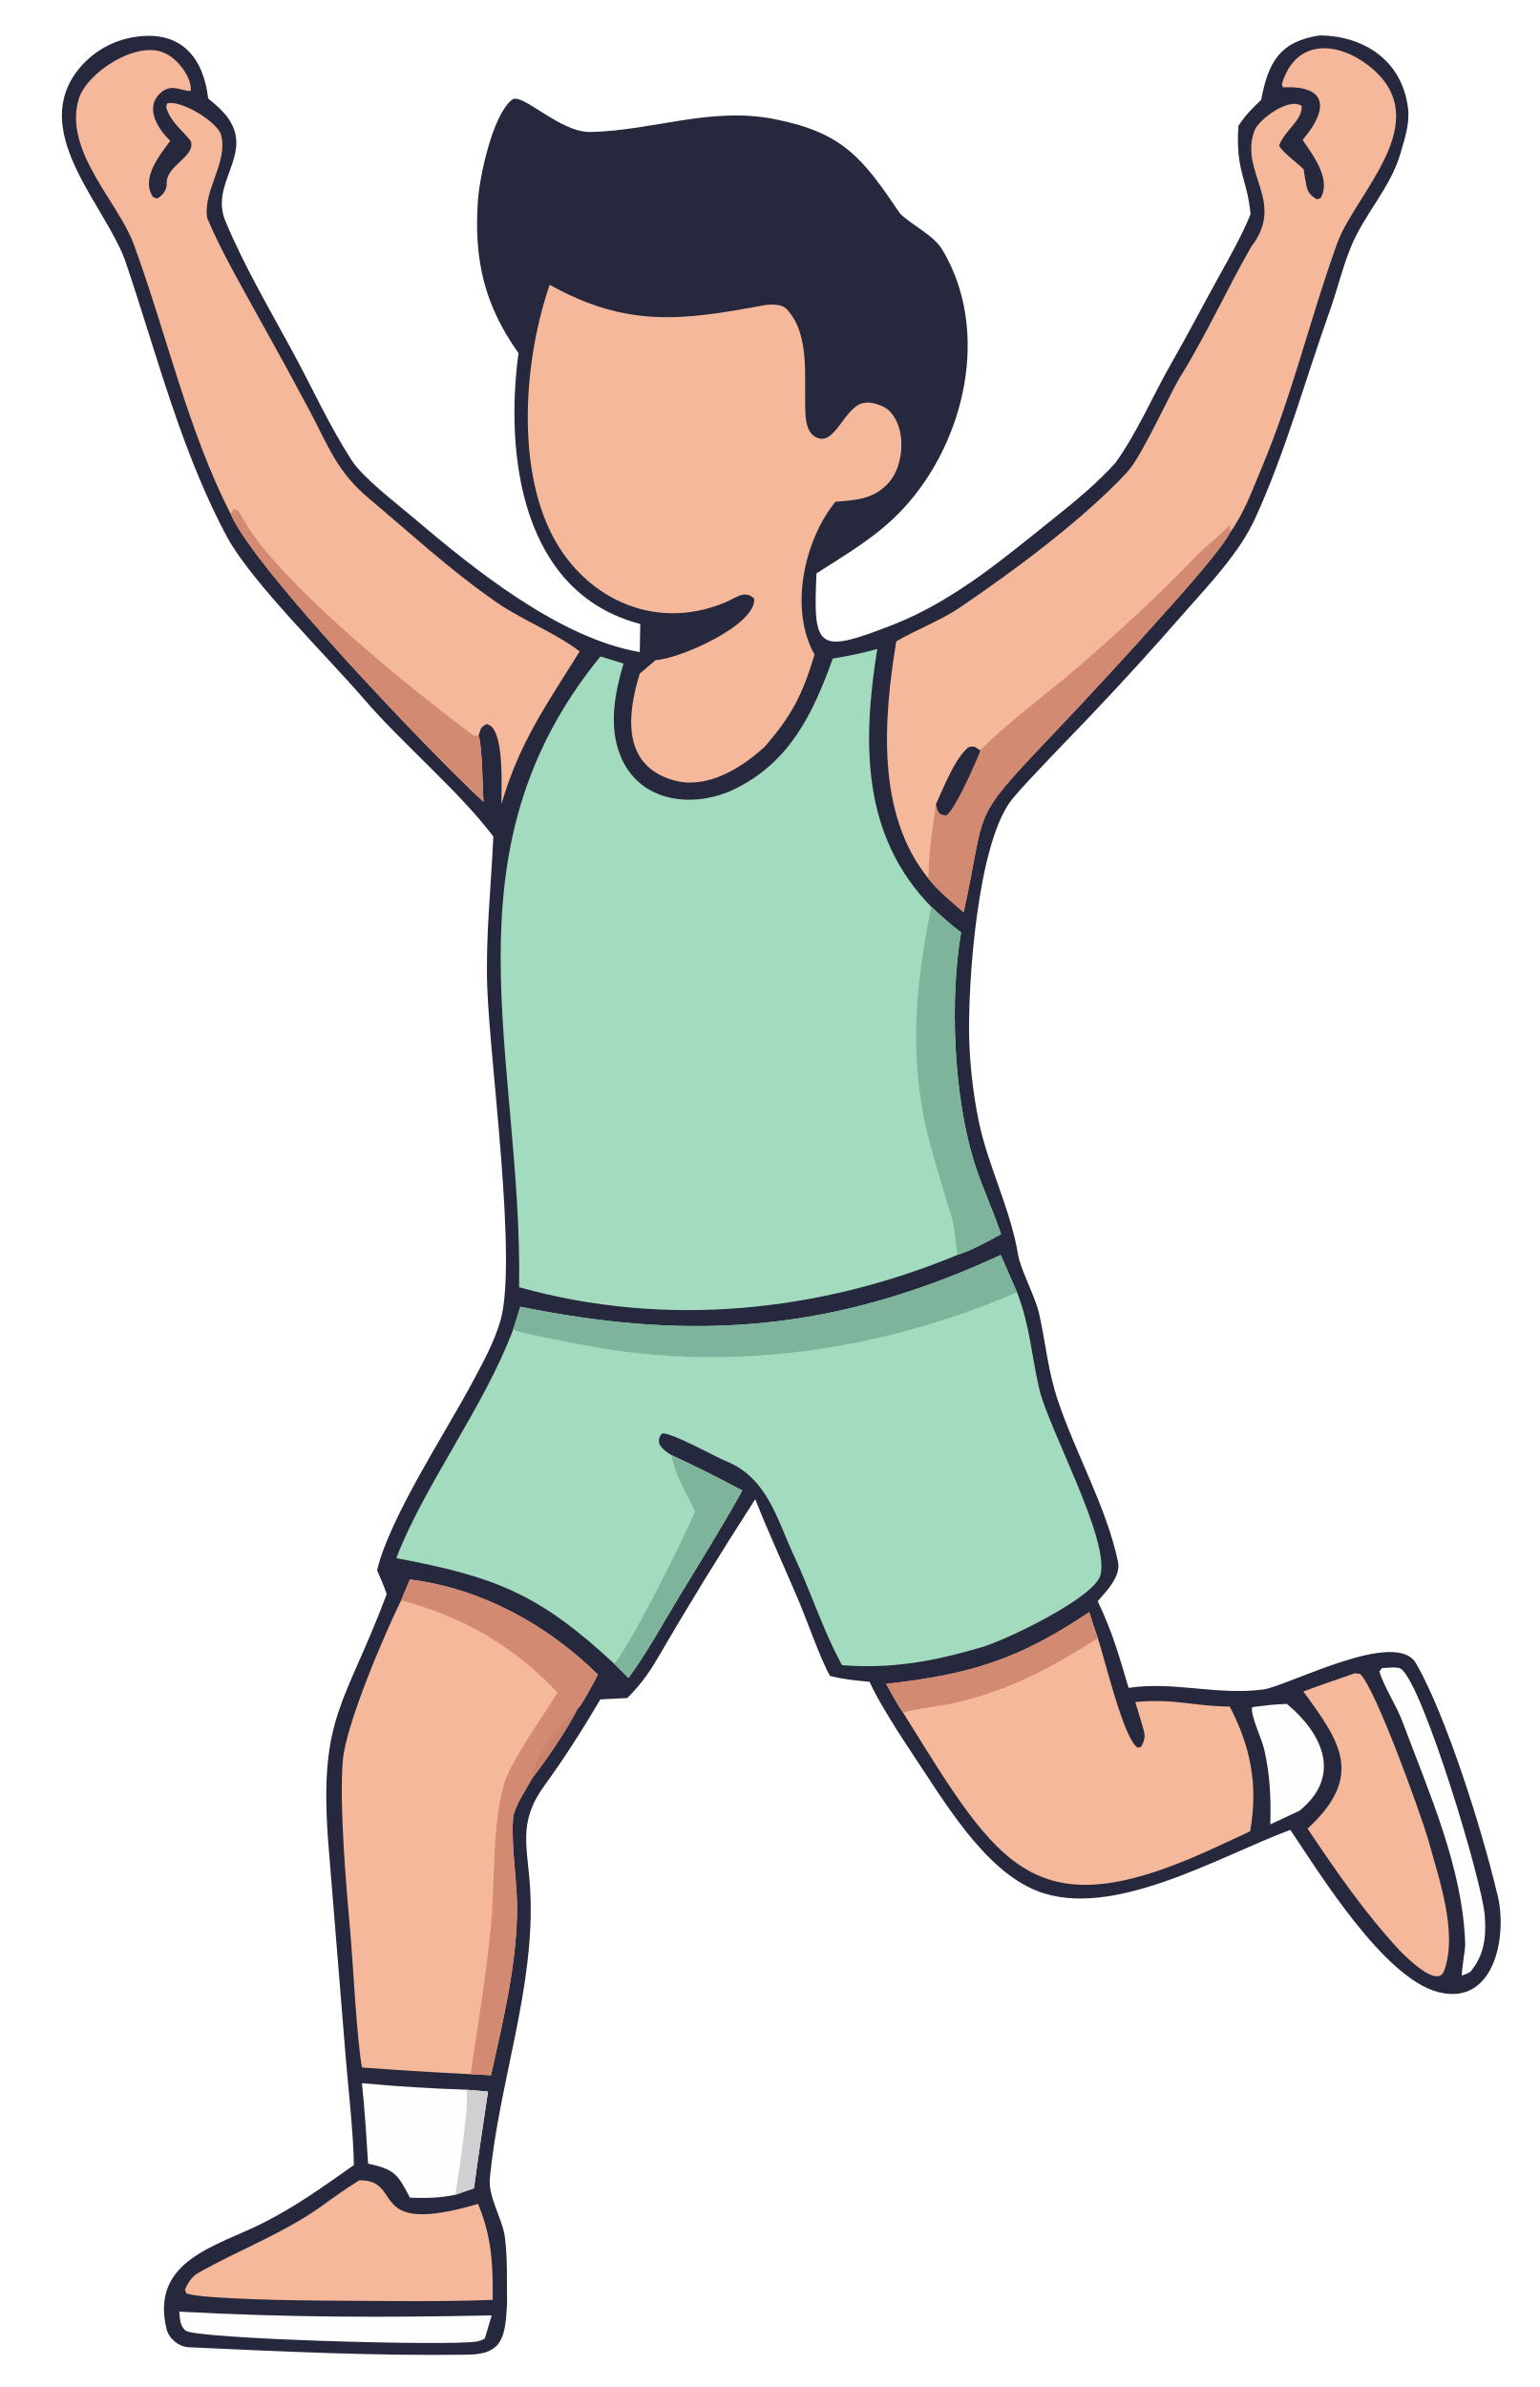
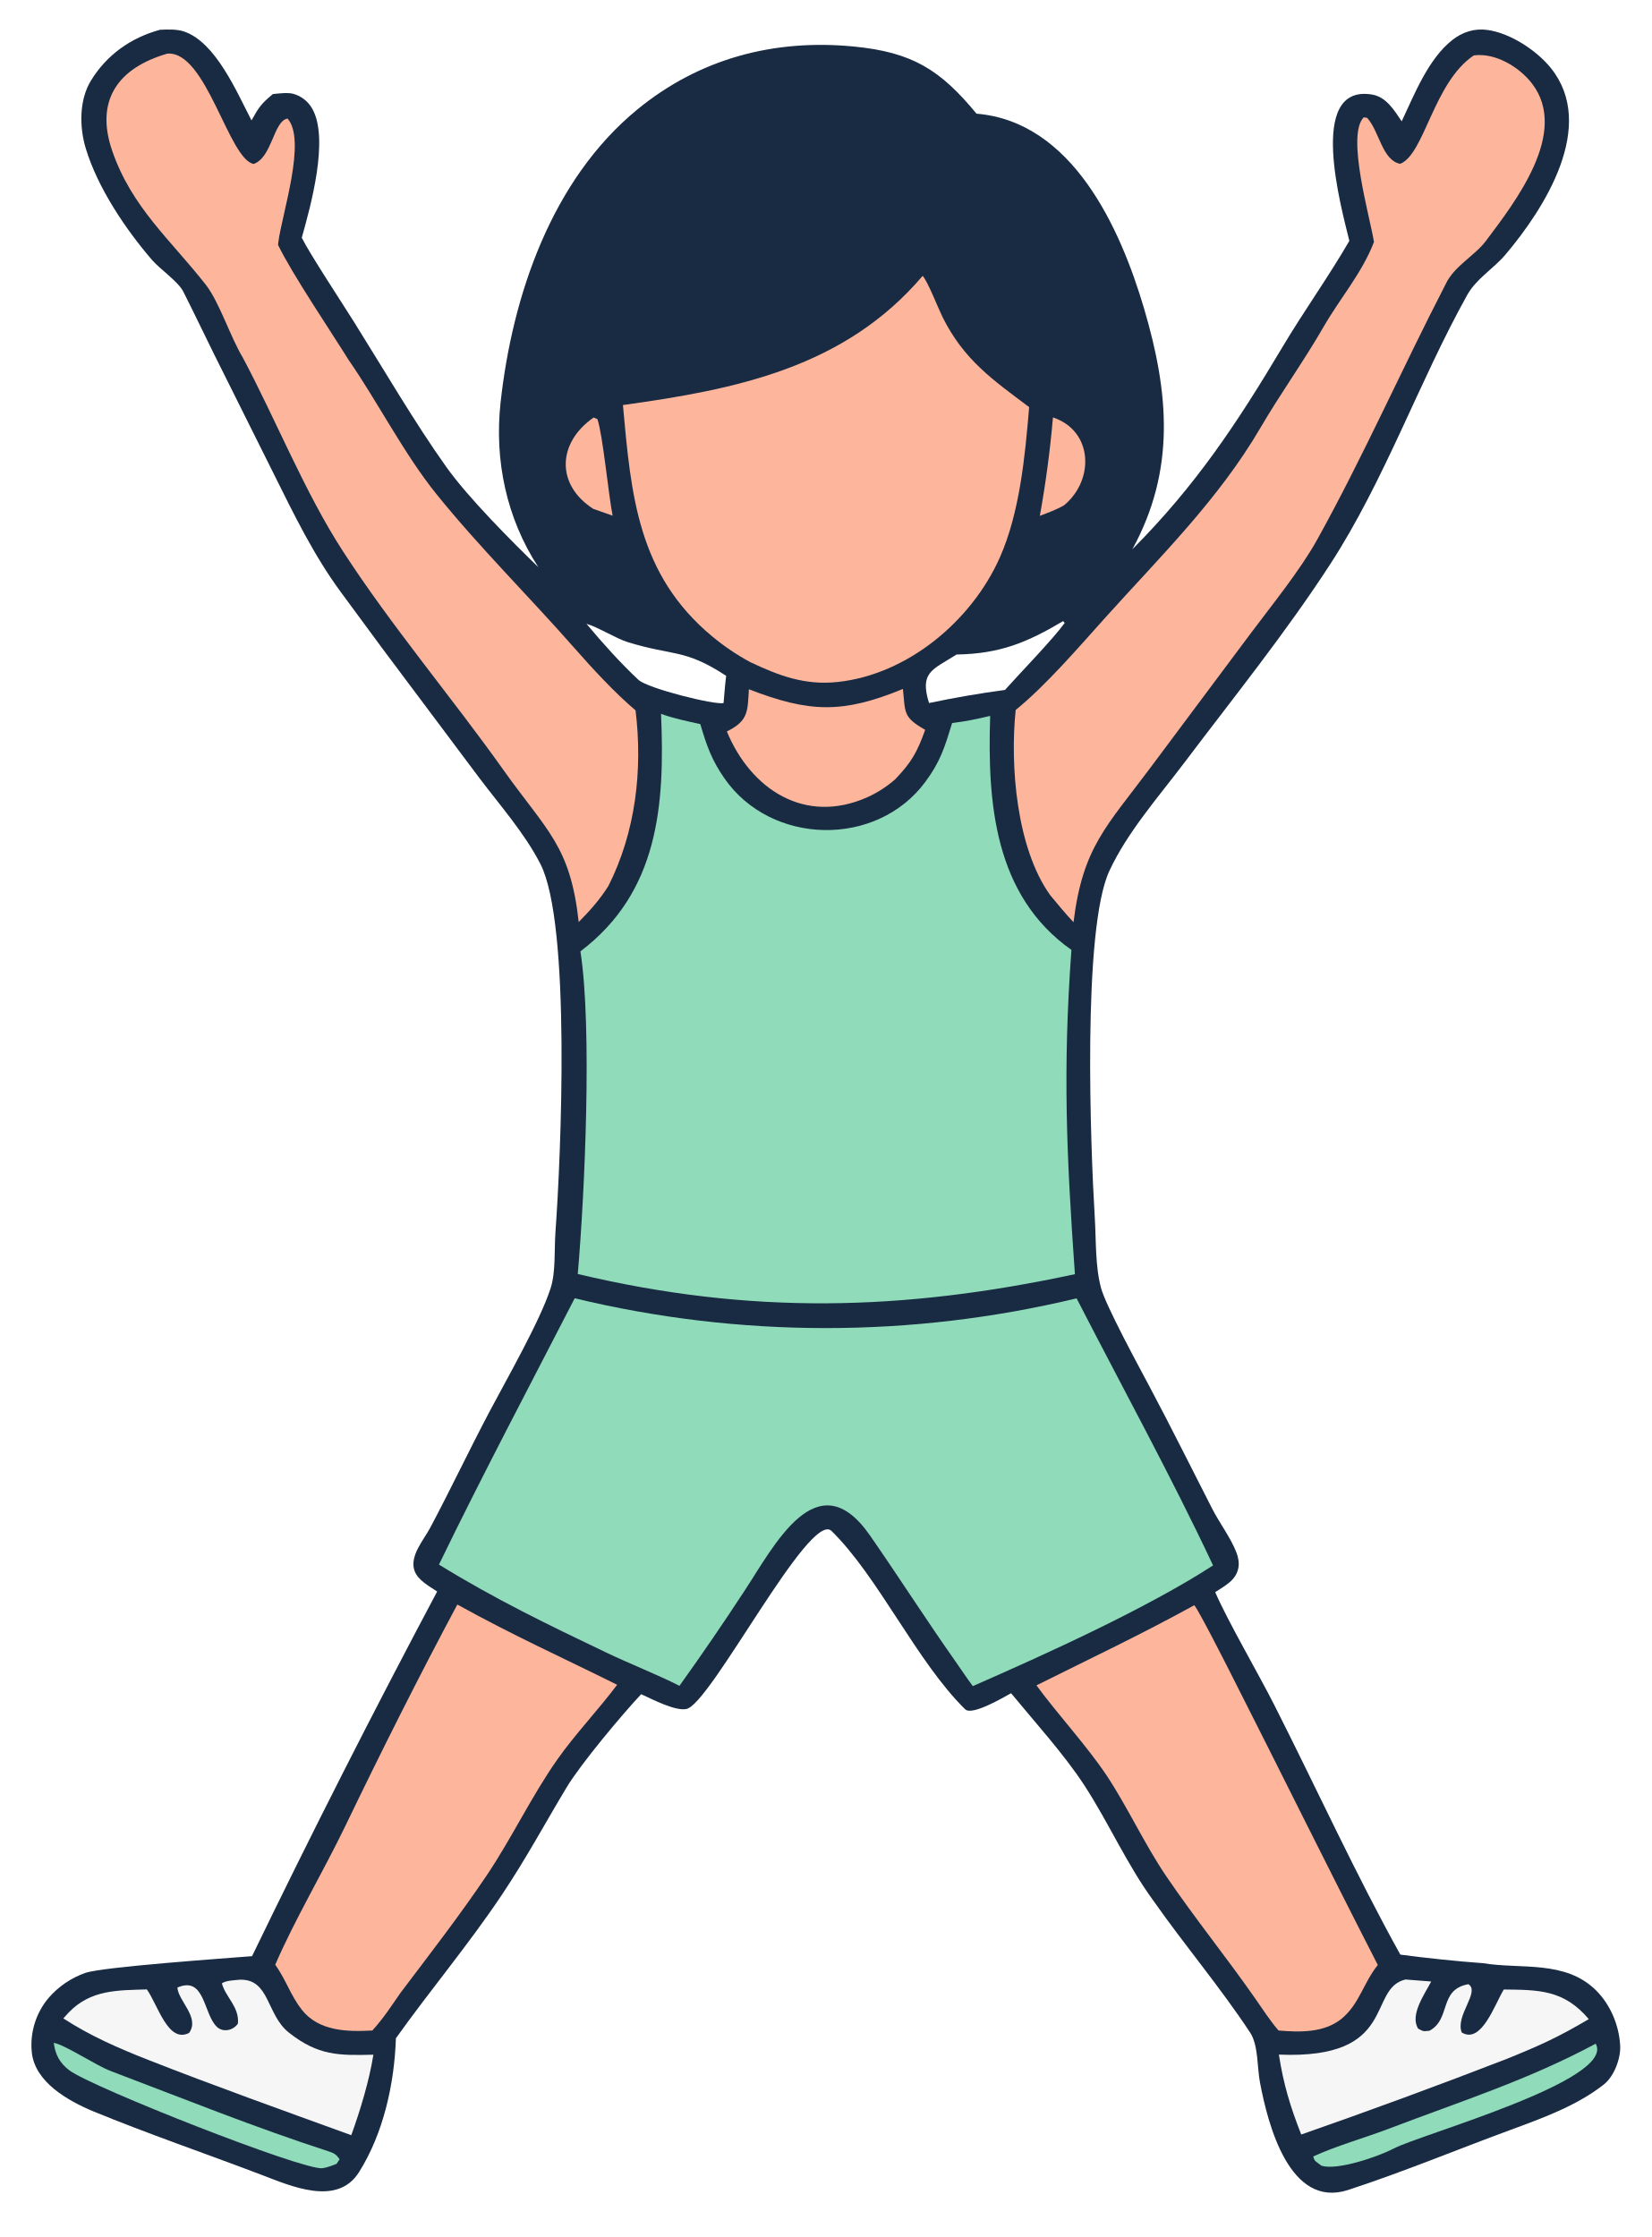
- <svg xmlns="http://www.w3.org/2000/svg" viewBox="321.1 207.0 397.9 616.9">
-   <path fill="#26283E" d="M662.218 216.143C673.611 216.282 683.376 222.563 684.993 234.76C685.531 238.817 684.227 242.585 683.135 246.417C680.493 255.695 673.529 262.452 670.077 271.261C667.971 276.515 666.667 282.075 664.771 287.393C658.433 305.172 653.358 323.837 645.491 340.997C641.495 349.713 634.044 357.584 627.73 364.731C619.649 374.02 611.363 383.128 602.878 392.048C598.615 396.509 585.991 409.466 582.755 413.458C573.669 424.667 571.251 461.257 571.588 475.203C571.79 482.485 572.625 489.736 574.081 496.874C576.559 508.617 582.21 519.244 584.235 531.259C584.908 535.256 588.635 541.973 589.673 546.527C591.425 554.342 591.915 561.177 594.505 568.91C599.159 582.809 606.969 596.246 610.049 610.542C610.881 614.404 607.126 618.141 604.813 620.812C608.686 628.932 610.213 634.598 612.805 643.223C624.412 641.418 635.998 645.274 647.876 643.588C654.559 642.399 681.904 627.886 687.085 636.876C694.874 650.39 704.139 679.917 707.898 695.792C710.97 706.272 707.778 725.709 692.802 721.831C678.721 718.185 662.18 691.151 654.586 679.913C635.999 686.841 608.452 703.331 589.082 695.67C575.29 690.215 564.873 672.098 556.919 660.248C553.877 655.716 548.01 646.581 545.839 641.639C541.934 641.266 539.415 641.078 535.637 640.132C533.356 636.284 529.652 625.756 527.685 621.089C523.975 612.282 519.769 603.281 516.298 594.447C507.429 608.212 498.967 621.952 490.731 636.11C488.647 639.692 486.177 642.936 483.217 645.841L476.26 646.196C472.047 653.397 466.843 661.577 461.92 668.311C454.69 678.201 457.565 684.315 458.15 695.683C459.442 720.773 449.988 745.279 447.697 770.143C447.284 774.62 450.795 780.256 451.526 784.728C452.342 790.334 452.054 796.856 452.149 802.552C451.656 810.52 451.3 815.425 442.12 815.545C418.109 815.898 393.913 814.723 369.924 813.63C367.34 813.534 364.742 811.432 364.132 808.867C359.901 791.076 377.218 787.514 389.054 781.525C397.741 777.129 404.928 771.927 412.554 766.539C412.496 758.763 411.041 745.985 410.383 737.87L405.877 682.396C403.586 650.453 410.286 647.624 421.047 618.989C420.384 616.967 419.396 614.787 418.558 612.808C421.886 599.072 436.004 577.684 443.12 564.393C445.874 559.248 448.747 554.051 450.409 548.427C454.899 533.232 447.712 481.419 447.041 462.326C446.576 449.071 448.015 436.369 448.606 423.194C439.857 411.572 424.787 398.882 415.097 387.587C405.818 376.77 386.706 358.04 380.06 346.283C368.024 324.091 361.676 298.659 353.626 274.872C348.818 260.668 329.078 241.957 340.713 225.792C344.484 220.627 350.222 217.251 356.569 216.463C367.955 214.961 373.673 221.889 374.912 232.452C376.803 234.008 378.945 235.822 380.294 237.873C386.446 247.225 375.264 254.34 379.367 264.166C384.337 276.068 390.897 287.083 397.012 298.407C401.978 307.603 406.329 317.23 412.024 326.002C414.981 330.543 423.499 337.026 427.921 340.782C443.61 354.11 465.623 371.931 486.45 375.523L486.587 368.264C455.921 360.285 451.542 324.831 455.108 298.274C446.342 285.923 443.573 274.316 444.603 259.033C445.027 252.737 448.354 236.826 453.421 232.771C455.968 230.732 465.754 241.238 473.627 241.115C489.917 240.781 504.662 234.531 521.184 237.765C539.071 241.267 544.037 247.88 553.755 262.224C556.952 265.325 562.392 267.732 564.715 271.635C577.175 292.563 570.541 321.124 554.63 338.367C547.999 345.553 540.198 349.978 532.124 355.191C531.217 374.833 532.33 376.127 551.91 368.454C567.983 362.155 581.088 350.837 594.398 340.21C599.443 336.183 605 331.51 609.354 326.662C614.895 319.085 619.229 308.898 623.938 300.709C628.197 293.302 631.977 285.948 636.097 278.533C638.923 273.45 642.181 267.638 644.321 262.344C643.363 252.692 640.421 251.418 641.174 239.545C643.129 236.582 644.489 235.3 647.051 232.821C648.879 223.119 651.836 217.692 662.218 216.143Z" />
-   <path fill="#A3DBBE" d="M536.339 377.195C540.753 376.454 543.556 375.914 547.842 374.714C543.978 398.708 543.721 422.934 561.787 441.345C564.377 443.706 566.681 445.878 569.503 447.966C566.536 465.412 567.602 489.858 572.684 506.682C574.628 513.118 577.728 519.597 579.827 525.957C577.053 527.532 571.718 530.371 568.675 531.275C532.768 546.203 492.961 550.223 455.272 539.668C456.142 480.268 434.672 427.696 476.286 376.643L482.251 378.487C480.013 386.028 478.365 394.539 481.398 402.17C486.259 414.524 500.444 416.118 511.204 410.809C525.362 403.822 531.275 391.223 536.339 377.195Z" />
-   <path fill="#7DB49B" d="M561.787 441.345C564.377 443.706 566.681 445.878 569.503 447.966C566.536 465.412 567.602 489.858 572.684 506.682C574.628 513.118 577.728 519.597 579.827 525.957C577.053 527.532 571.718 530.371 568.675 531.275C567.92 528.289 568.089 524.895 567.018 521.376C565.208 515.435 563.387 509.629 561.747 503.633C555.768 481.779 557.466 463.137 561.787 441.345Z" />
-   <path fill="#A3DBBE" d="M455.579 544.698C500.891 553.917 537.212 550.974 579.744 531.337L583.969 540.971C587.448 550.323 587.379 555.679 589.685 565.862C591.993 576.05 608.02 604.9 605.508 614.105C603.918 619.932 581.279 630.817 574.829 632.706C562.565 636.298 551.907 638.355 538.741 637.353L538.376 636.686C533.78 628.174 530.563 618.134 526.442 609.367C521.947 599.803 519.553 589.011 508.733 584.615C505.526 583.311 494.984 577.296 492.229 577.453C490.022 580.04 492.647 581.815 494.659 583.064C501.08 586.009 506.709 588.901 512.97 592.195C507.999 601.141 502.463 610.081 497.118 618.843C493.093 625.44 488.071 634.617 483.525 640.644L479.862 636.998C460.249 618.71 448.782 614.449 423.53 609.689C430.644 591.021 446.307 570.47 453.697 550.683L455.579 544.698Z" />
-   <path fill="#7DB49B" d="M455.579 544.698C500.891 553.917 537.212 550.974 579.744 531.337L583.969 540.971C548.381 556.285 508.95 561.989 470.793 554.391C467.546 553.744 456.384 551.686 453.697 550.683L455.579 544.698Z" />
-   <path fill="#7DB49B" d="M494.659 583.064C501.08 586.009 506.709 588.901 512.97 592.195C507.999 601.141 502.463 610.081 497.118 618.843C493.093 625.44 488.071 634.617 483.525 640.644L479.862 636.998C484.125 631.994 498.051 604.355 500.774 597.526C498.522 593.207 495.465 587.78 494.659 583.064Z" />
-   <path fill="#F5B89A" d="M657.77 243.167L658.263 242.56C664.289 235.235 664.193 229.264 653.325 229.549L652.66 229.572L652.417 228.711C655.907 216.963 666.71 217.661 674.802 223.941C692.905 237.992 671.443 256.859 666.754 269.766C659.723 289.124 655.179 308.991 647.139 328.028C644.678 333.854 642.739 339.44 639.041 344.597C636.507 349.295 627.345 359.512 623.554 363.783C613.159 375.467 602.566 386.974 591.781 398.299C571.499 419.689 576.201 415.439 570.159 442.754C567.314 440.317 563.277 436.988 561.08 434.069C547.431 417.335 549.51 392.503 552.74 372.767C557.664 369.843 564.301 367.329 569.147 364.038C583.211 354.488 600.963 341.352 612.486 328.955C616.038 325.133 622.9 309.984 625.825 304.906C632.704 293.903 638.114 281.872 644.49 270.76C653.586 259.028 641.196 251.498 645.375 240.658C646.421 237.946 654.088 232.057 657.544 234.38C657.719 238.225 652.98 240.792 651.689 244.666C652.64 246.422 656.113 248.871 658.028 250.716L658.445 253.265C658.846 255.801 659.035 257.174 661.463 258.5L662.394 258.221C665.29 253.38 660.395 247.005 657.77 243.167Z" />
-   <path fill="#D38A73" d="M574.493 400.944C579.861 395.081 592.691 385.444 599.086 379.947C610.045 370.528 620.332 361.09 630.367 350.635C633.156 347.729 636.102 345.74 638.519 343.092L638.894 342.673C638.966 343.355 639.001 343.915 639.041 344.597C636.507 349.295 627.345 359.512 623.554 363.783C613.159 375.467 602.566 386.974 591.781 398.299C571.499 419.689 576.201 415.439 570.159 442.754C567.314 440.317 563.277 436.988 561.08 434.069C561.072 427.087 562.095 421.767 562.994 414.886C564.955 410.648 567.972 402.766 571.511 400.073C573.248 399.826 572.628 399.84 574.493 400.944Z" />
-   <path fill="#26283E" d="M562.994 414.886C564.955 410.648 567.972 402.766 571.511 400.073C573.248 399.826 572.628 399.84 574.493 400.944C573.383 403.881 567.879 416.445 565.677 417.725C563.528 417.566 563.571 416.836 562.994 414.886Z" />
-   <path fill="#F5B89A" d="M463.169 280.609C483.102 291.672 497.141 289.886 518.557 285.895C520.167 285.595 523.138 285.536 524.366 286.827C530.963 293.762 528.652 305.929 529.329 314.703C529.449 316.432 530.014 318.695 531.52 319.71C536.839 323.297 539.208 311.74 544.557 311.109C546.327 310.742 549.447 311.798 550.789 313.04C555.492 317.392 554.826 327.219 550.818 331.727C546.954 336.073 542.118 336.296 537.037 336.663C528.856 346.68 525.046 364.577 531.632 376.179C528.455 386.621 525.853 391.779 518.761 399.977C512.547 405.653 503.7 411.098 495.134 408.636C481.53 404.726 483.323 391.254 486.446 381.094L490.544 377.598C497.089 377.215 516.837 368.316 516.008 361.666C513.435 359.352 511.471 361.537 508.185 362.829C489.876 370.311 471.332 361.364 463.109 343.863C454.578 325.708 456.767 299.094 463.169 280.609Z" />
-   <path fill="#F5B89A" d="M380.718 339.834C369.564 318.024 364.093 293.004 355.61 269.978C351.609 259.118 337.45 245.944 341.451 232.594C343.514 225.711 356.598 217.252 363.731 220.752C366.957 222.126 370.807 227.079 370.385 230.523C367.66 230.499 365.33 228.395 362.414 231.186C358.321 235.102 362.291 240.754 365.109 243.385C362.357 247.151 357.384 253.113 360.68 257.943L361.715 258.314C362.925 257.644 364.24 256.325 364.176 254.397C364.021 249.699 371.84 247.413 370.388 243.438C368.1 240.506 365.165 238.549 364.042 234.673L364.272 233.756C367.641 232.632 377.239 238.437 378.216 241.815C380.225 248.766 373.423 256.378 374.666 263.386C378.084 271.639 384.165 282.148 388.533 290.077C392.844 297.787 397.077 305.54 401.229 313.337C406.112 322.62 408.223 328.903 416.496 335.855C426.898 344.596 436.945 353.855 448.085 361.712C455.331 367.052 463.949 370.07 470.93 375.347C462.572 388.742 455.191 399.109 450.719 414.813C450.608 410.653 451.64 394.845 446.825 394.131C445.309 395.061 445.463 395 444.786 397.194C445.7 398.929 445.904 411.555 446.046 414.233C433.198 402.406 386.61 353.848 380.718 339.834Z" />
-   <path fill="#D38A73" d="M380.718 339.834L381.501 338.53C382.996 339.123 382.491 338.599 383.204 339.831L384.216 341.589C393.498 357.945 428.392 385.909 443.5 397.084L444.786 397.194C445.7 398.929 445.904 411.555 446.046 414.233C433.198 402.406 386.61 353.848 380.718 339.834Z" />
-   <path fill="#F5B89A" d="M427.043 615.208C445.416 617.489 462.568 626.876 475.642 639.795C474.838 641.288 471.455 647.851 470.386 648.59C468.128 653.278 462.158 662.108 458.713 666.455C457.178 669.264 453.877 674.149 453.695 676.996C453.179 685.103 454.927 693.476 454.738 701.766C454.416 715.876 451.03 729.63 448.01 743.332L442.732 743.064C433.371 742.588 424.016 742.009 414.669 741.328C413.317 734.339 412.338 714.264 411.653 706.576C410.569 694.419 408.764 673.622 409.704 661.974C410.444 652.811 420.425 629.378 424.779 620.587C425.52 618.788 426.275 616.995 427.043 615.208Z" />
-   <path fill="#D38A73" d="M427.043 615.208C445.416 617.489 462.568 626.876 475.642 639.795C474.838 641.288 471.455 647.851 470.386 648.59C468.128 653.278 462.158 662.108 458.713 666.455C457.178 669.264 453.877 674.149 453.695 676.996C453.179 685.103 454.927 693.476 454.738 701.766C454.416 715.876 451.03 729.63 448.01 743.332L442.732 743.064C444.636 729.936 446.632 718.551 447.963 704.992C449.122 693.187 448.217 677.702 451.659 667.28C453.503 661.695 461.717 650.127 465.183 644.443C453.854 632.348 440.69 624.787 424.779 620.587C425.52 618.788 426.275 616.995 427.043 615.208Z" />
-   <path fill="#CA836F" d="M458.713 666.455C458.749 661.23 466.226 651.677 470.386 648.59C468.128 653.278 462.158 662.108 458.713 666.455Z" />
-   <path fill="#F5B89A" d="M550.128 642.183C572.02 639.742 584.544 635.797 602.631 623.633C603.322 625.89 604.059 628.133 604.842 630.361C606.726 636.076 611.571 656.567 615.152 658.67L615.993 658.492C617.363 656.023 617.04 655.34 616.214 652.477C615.659 650.602 615.094 648.73 614.517 646.861C625.083 645.926 629.515 647.989 638.937 648.044C644.406 658.511 646.305 668.503 644.206 680.259C641.908 681.422 639.456 682.467 637.188 683.543C588.371 706.708 579.786 690.229 554.539 649.654C553.142 647.76 551.34 644.33 550.128 642.183Z" />
-   <path fill="#D38A73" d="M550.128 642.183C572.02 639.742 584.544 635.797 602.631 623.633C603.322 625.89 604.059 628.133 604.842 630.361C592.932 637.881 583.425 643.144 569.393 646.759C564.894 647.918 558.521 648.37 554.539 649.654C553.142 647.76 551.34 644.33 550.128 642.183Z" />
-   <path fill="#F5B89A" d="M414.022 770.47C425.786 770.366 415.376 785.155 444.651 776.59C448.182 784.941 448.559 792.451 448.435 801.376C434.65 801.94 418.808 801.627 404.952 801.574C399.344 801.554 373.016 801.226 369.266 799.703L368.903 798.78C369.557 797.168 370.682 795.348 372.246 794.462C382.822 788.473 394.545 784.136 404.432 777.003C407.57 774.739 410.697 772.45 414.022 770.47Z" />
-   <path fill="#F5B89A" d="M671.235 639.458L672.623 639.605C676.608 643.308 688.143 675.358 690.223 682.414C692.912 692.266 697.951 706.352 694.37 716.296C692.664 721.032 684.668 712.871 682.957 711.204C673.645 701.133 666.685 690.962 659.041 679.602C673.886 665.926 667.383 657.051 657.964 644.15C662.253 642.511 666.88 640.98 671.235 639.458Z" />
-   <path fill="#FEFEFE" d="M414.643 745.379C423.588 746.215 432.556 746.774 441.535 747.057L447.233 747.548C446.008 755.842 444.712 764.245 443.594 772.544L438.798 774.215C434.298 775.112 431.617 775.072 427.053 774.98C423.789 768.667 422.995 767.687 416.239 766.169C415.794 759.169 415.382 752.354 414.643 745.379Z" />
-   <path fill="#D1CFD1" d="M441.535 747.057L447.233 747.548C446.008 755.842 444.712 764.245 443.594 772.544L438.798 774.215C439.391 770.337 442.742 749.158 441.535 747.057Z" />
-   <path fill="#FEFEFE" d="M367.437 804.425C395.491 805.923 420.116 805.987 448.183 805.39L446.409 811.347C445.802 811.788 445.002 812.019 444.267 812.148C437.409 813.353 371.939 811.493 369.116 809.346C367.566 808.167 367.611 806.195 367.437 804.425Z" />
-   <path fill="#FEFEFE" d="M678.245 638.133C679.363 638.051 682.317 637.662 683.223 638.327C688.897 642.492 704.173 693.096 704.849 702.081C705.26 707.557 704.742 712.287 701.111 716.624C700.181 717.137 699.981 717.189 698.986 717.569C698.668 716.934 699.843 710.987 699.788 709.336C699.149 689.599 690.433 670.355 683.641 652.092C682.026 647.75 678.857 643.054 677.612 639L678.245 638.133Z" />
-   <path fill="#FEFEFE" d="M648.759 647.703C649.48 647.565 652.77 647.415 653.691 647.352C663.096 655.145 667.98 666.138 656.898 675.008L649.433 678.483C649.566 671.542 649.407 666.214 647.912 659.389C647.276 656.485 644.083 649.895 644.765 648.182L648.759 647.703Z" />
+ <svg xmlns="http://www.w3.org/2000/svg" viewBox="288 211 448 607">
+   <path fill="#192B43" d="M331.41 219.083C333.432 218.979 335.968 218.893 337.876 219.527C346.506 222.397 352.226 235.947 356.236 243.669C358.25 240.063 358.845 239.166 362.039 236.523C363.624 236.365 365.999 236.05 367.504 236.439C369.714 237.03 371.591 238.49 372.71 240.485C377.374 248.625 372.284 266.947 369.876 275.505C371.897 279.656 381.068 293.592 384.091 298.422C391.936 310.956 400.641 325.871 409.112 337.739C415.107 346.139 426.678 357.73 434.063 364.905C425.395 351.599 422.098 335.884 423.811 320.242C426.987 291.235 437.661 259.793 460.891 240.729C477.807 226.846 498.04 221.533 519.611 223.619C535.595 225.165 543.165 229.99 552.942 241.848C578.938 243.994 591.946 272.878 598.382 294.655C605.139 317.518 607.025 338.476 595.226 360.04C612.431 342.748 623.557 325.97 636.02 305.05C641.765 295.406 648.455 286.103 654.092 276.358C652.028 267.749 642.404 233.794 660.185 236.639C664.119 237.269 666.242 240.891 668.299 243.917C671.73 236.639 675.512 226.97 682.041 221.851C684.791 219.696 687.978 218.659 691.469 219.114C697.738 219.932 704.982 224.716 708.821 229.53C721.297 245.173 707.087 267.521 696.456 280.083C693.196 283.935 688.537 286.607 686.053 291.078C672.858 314.821 663.725 341.255 648.91 364.085C636.838 382.689 622.695 400.239 609.328 417.949C602.349 427.195 593.856 436.801 588.976 447.333C581.593 463.268 583.878 522.579 585.03 541.38C585.407 547.525 585.119 554.584 586.734 560.522C588.054 565.374 596.944 581.718 600.005 587.478C605.807 598.396 611.27 609.409 616.897 620.413C618.908 624.346 621.804 628.068 623.417 632.16C623.935 633.475 624.253 635.001 623.992 636.412C623.355 639.862 620.377 641.23 617.703 643.025C621.052 650.801 629.304 664.907 633.707 673.594C644.843 695.568 656.03 720.001 667.93 741.375C675.4 742.366 682.898 743.144 690.412 743.709C700.723 745.404 712.701 742.789 721.063 751.117C724.949 754.987 727.258 760.556 727.573 765.995C727.779 769.541 725.932 774.417 723.122 776.63C715.824 782.377 706.526 785.735 697.898 788.911C683.168 794.333 668.678 800.368 653.767 805.238C637.819 810.422 631.987 787.325 629.866 776.174C629.078 772.299 629.445 765.993 627.214 762.595C619.2 750.39 609.417 738.847 601.023 726.873C593.784 717.039 588.742 705.459 582.129 695.339C576.663 686.975 568.731 678.244 562.319 670.449C560.31 671.55 551.723 676.64 549.855 674.806C536.73 661.911 526.302 638.858 513.611 626.426C507.691 620.626 480.606 673.806 474.174 674.735C471.227 675.32 465.094 672.17 461.962 670.712C456.844 676.15 445.578 689.602 441.727 696.007C435.674 706.073 430.789 715.265 424.049 725.322C415.035 738.772 404.652 751.106 395.415 764.075C395.004 776.398 392.053 789.833 385.405 800.405C379.464 809.853 366.824 804.127 358.842 801.09C343.739 795.343 328.199 790.026 313.239 783.876C306.376 780.995 297.441 775.945 296.624 767.866C296.088 762.535 297.735 757.215 301.19 753.12C303.861 750.03 307.294 747.693 311.147 746.339C316.011 744.678 349.214 742.385 356.386 741.795C372.497 708.501 389.239 675.516 406.602 642.857C404.42 641.364 401.279 639.754 400.422 637.095C399.141 633.121 402.957 628.863 404.704 625.579C410.213 615.225 415.271 604.545 420.754 594.146C425.283 585.557 434.608 569.313 437.42 560.459C438.805 556.099 438.358 550.043 438.697 545.388C440.203 524.693 442.935 461.768 434.64 445.476C430.38 437.109 423.597 429.475 417.956 421.974L391.667 386.858C387.931 381.826 384.234 376.765 380.515 371.72C373.235 361.847 367.835 350.78 362.402 339.83L346.181 307.311C343.354 301.605 340.598 295.804 337.713 290.103C336.352 287.414 331.323 283.953 329.239 281.532C322.036 273.163 314.554 262.015 311.302 251.386C309.499 245.492 309.467 238.171 312.632 232.947C316.919 225.874 323.545 221.216 331.41 219.083ZM547.537 388.601C540.96 392.765 537.453 393.353 540.059 401.766C546.877 400.321 553.748 399.136 560.656 398.215C564.756 393.622 573.801 384.318 576.855 380.04L576.441 379.536C566.586 385.386 559.273 388.396 547.537 388.601ZM484.311 401.772C484.529 399.354 484.712 396.776 485.014 394.382C473.665 386.941 470.671 389.069 458.32 385.238C455.072 384.231 450.191 381.126 447.118 380.27C451.288 385.283 456.483 391.059 461.214 395.467C463.727 397.809 481.966 402.35 484.311 401.772Z" />
+   <path fill="#90DBBA" d="M467.348 404.694C470.687 405.94 474.504 406.697 478.008 407.493C479.73 413.362 481.101 417.254 484.573 422.238C497.253 440.44 525.83 441.044 539.063 423.148C543.175 417.588 544.315 413.734 546.326 407.187C550.232 406.718 552.792 406.154 556.648 405.255C555.873 428.867 557.75 453.976 578.692 468.754C576.308 501.216 577.358 524.526 579.635 556.74C533.011 566.757 491.645 567.822 444.756 556.696C446.666 534.692 448.695 489.866 445.478 469.147C466.704 453.065 468.417 429.482 467.348 404.694Z" />
+   <path fill="#90DBBA" d="M443.923 563.279C488.672 574.061 535.341 574.067 580.093 563.298C592.073 586.622 606.037 612.131 617.12 635.769C599.043 647.482 571.634 659.885 551.934 668.524C550.359 666.405 548.703 663.923 547.176 661.735C539.279 650.531 531.878 638.92 524.04 627.647C509.678 606.991 497.991 630.609 489.842 642.891C484.194 651.533 478.36 660.051 472.344 668.44C466.326 665.38 458.821 662.439 452.567 659.452C436.606 651.827 422.169 644.84 407.096 635.546C418.525 611.941 431.854 586.73 443.923 563.279Z" />
+   <path fill="#FDB69C" d="M538.332 285.853C539.73 287.393 542.612 294.806 543.726 297.042C549.521 308.671 557.308 314.034 567.22 321.475C566.119 334.724 564.673 350.099 559.262 362.282C551.633 379.46 534.26 394.033 515.249 396.056C506.396 396.997 499.389 394.379 491.546 390.661C487.9 388.687 484.456 386.36 481.263 383.715C461.032 366.933 459.224 345.407 457.009 320.905C487.681 316.665 517.128 310.788 538.332 285.853Z" />
+   <path fill="#FDB69C" d="M687.858 226.035C693.707 225.257 700.202 229.174 703.659 233.681C713.819 246.931 699.075 265.792 691.157 276.359C688.099 280.44 682.485 283.192 680.201 288.149C668.348 311.08 657.837 334.973 645.308 357.536C640.755 365.735 632.851 375.476 627.154 383.1L600.168 419.245C588.215 435.286 581.763 440.828 579.259 461.237C577.028 458.885 574.984 456.355 572.903 453.865C563.788 441.077 561.996 418.763 563.57 403.648C571.845 396.908 580.538 386.765 587.698 378.796C602.789 362.002 618.58 346.605 630.034 326.98C635.34 317.888 641.794 308.927 647.105 299.685C651.527 291.991 657.54 285.107 660.78 276.653C659.641 269.66 653.207 247.733 657.995 242.842L658.926 242.982C662.273 246.677 662.979 254.461 667.877 255.457C674.488 252.913 676.893 233.403 687.858 226.035Z" />
+   <path fill="#FDB69C" d="M333.374 225.558C343.981 224.659 350.023 254.267 356.832 255.487C361.865 253.689 362.179 243.869 366.008 243.17C371.264 248.994 364.441 269.244 363.514 276.748L363.432 277.446C367.325 285.473 377.636 300.712 382.586 308.669C390.6 320.257 397.587 334.115 406.375 345.029C417.882 359.32 431.729 373.047 443.895 386.904C448.722 392.402 454.999 399.188 460.433 403.755C462.419 419.894 460.444 436.835 453.05 451.432C450.555 455.331 448.218 457.904 445.016 461.185C442.725 440.457 436.43 436.586 424.576 419.911C410.449 400.039 394.287 381.004 381.048 360.588C370.657 344.564 362.86 324.872 353.824 307.934C350.585 302.6 347.55 293.115 343.939 288.393C334.334 276.093 323.736 267.347 318.422 251.861C313.749 238.246 320.017 229.431 333.374 225.558Z" />
+   <path fill="#FDB69C" d="M412.079 646.387C427.59 654.957 439.98 660.479 455.434 668.158C450.333 674.983 444.167 681.389 439.24 688.386C432.233 698.336 426.904 709.667 420.122 719.764C412.857 730.583 404.515 741.351 396.638 751.777C394.178 755.343 391.948 758.764 389.017 761.971C382.208 762.342 374.488 762.199 369.866 756.316C366.877 752.513 365.534 748.086 362.678 744.122C367.739 732.32 375.91 718.473 381.636 706.589C391.389 686.349 401.489 666.203 412.079 646.387Z" />
+   <path fill="#FDB69C" d="M612.025 646.572C613.147 647.824 620.2 661.7 621.542 664.343C635.069 690.985 648.168 717.581 661.818 744.19C657.924 749.004 656.813 754.798 652.017 758.744C647.31 762.617 640.647 762.475 634.885 761.964C632.753 759.55 630.32 755.825 628.421 753.091C620.67 741.989 612.119 731.448 604.439 720.135C598.51 711.4 593.89 701.276 588.285 692.828C583.008 684.875 574.86 676.048 569.204 668.315C584.428 660.713 596.896 654.877 612.025 646.572Z" />
+   <path fill="#F6F6F6" d="M669.315 748.127L676.302 748.677C674.405 752.289 670.498 757.733 672.738 761.45C674.259 762.264 674.143 762.22 675.863 762.021C681.765 758.803 678.27 750.888 686.389 749.399C689.674 751.471 682.774 757.9 684.589 762.504C689.917 765.748 693.516 754.944 695.997 750.84C705.617 750.942 712.331 750.937 719.058 758.88C710.649 763.842 705.883 765.986 696.864 769.646C678.373 776.807 659.762 783.656 641.041 790.192C638.057 782.599 636.221 776.535 634.978 768.507C667.501 769.877 658.794 750.66 669.315 748.127Z" />
+   <path fill="#F6F6F6" d="M353.003 748.192C361.225 747.865 360.221 757.686 366.394 762.551C374.367 768.834 379.884 768.752 389.304 768.537C388.196 775.547 385.715 783.727 383.305 790.376C365.356 783.855 345.874 776.897 328.25 769.956C320.133 766.771 312.526 763.453 305.186 758.687C305.656 758.142 306.14 757.61 306.636 757.089C312.616 750.869 319.888 751.064 327.845 750.819C330.882 755.136 333.632 765.564 339.315 762.615C342.273 758.394 336.437 754.086 336.124 750.316C343.634 747.062 343.134 757.423 346.837 760.969C348.485 762.548 351.244 762.007 352.549 760.098C352.989 755.549 349.156 752.894 348.203 749.165C349.386 748.382 351.488 748.349 353.003 748.192Z" />
+   <path fill="#FDB69C" d="M491.183 398.032C507.588 404.38 516.623 404.684 532.975 397.941C533.641 404.431 532.988 405.623 539.011 409.03C536.849 415.096 535.288 417.843 530.88 422.455C528.622 424.435 526.086 426.072 523.353 427.315C506.357 434.894 491.695 425.155 485.206 409.476C491.081 406.593 490.824 404.033 491.183 398.032Z" />
+   <path fill="#90DBBA" d="M720.933 765.542C726.53 775.439 673.603 790.088 666.153 793.986C661.898 796.213 650.837 799.997 646.533 798.662C645.075 797.484 644.623 797.57 644.309 796.146C650.107 793.421 658.615 790.984 664.867 788.596C684.294 781.176 702.548 775.429 720.933 765.542Z" />
+   <path fill="#90DBBA" d="M302.589 765.299C306.113 766.08 313.851 771.378 318.097 772.987C337.7 780.418 357.142 788.285 377.102 794.74C378.642 795.238 379.247 795.616 380.139 796.891L379.313 798.155C378.135 798.614 376.729 799.17 375.475 799.335C370.323 800.011 312.997 777.409 306.828 772.785C304.236 770.841 302.967 768.482 302.589 765.299Z" />
+   <path fill="#FDB69C" d="M449.059 324.296L450.083 324.726C451.539 328.903 453.056 345.063 454.212 350.923L448.988 349.087C438.783 342.576 439.189 331.124 449.059 324.296Z" />
+   <path fill="#FDB69C" d="M573.681 324.265C584.594 327.905 584.977 341.246 576.708 348.094C574.529 349.362 572.466 350.062 570.121 350.971C571.723 342.129 572.911 333.217 573.681 324.265Z" />
</svg>
